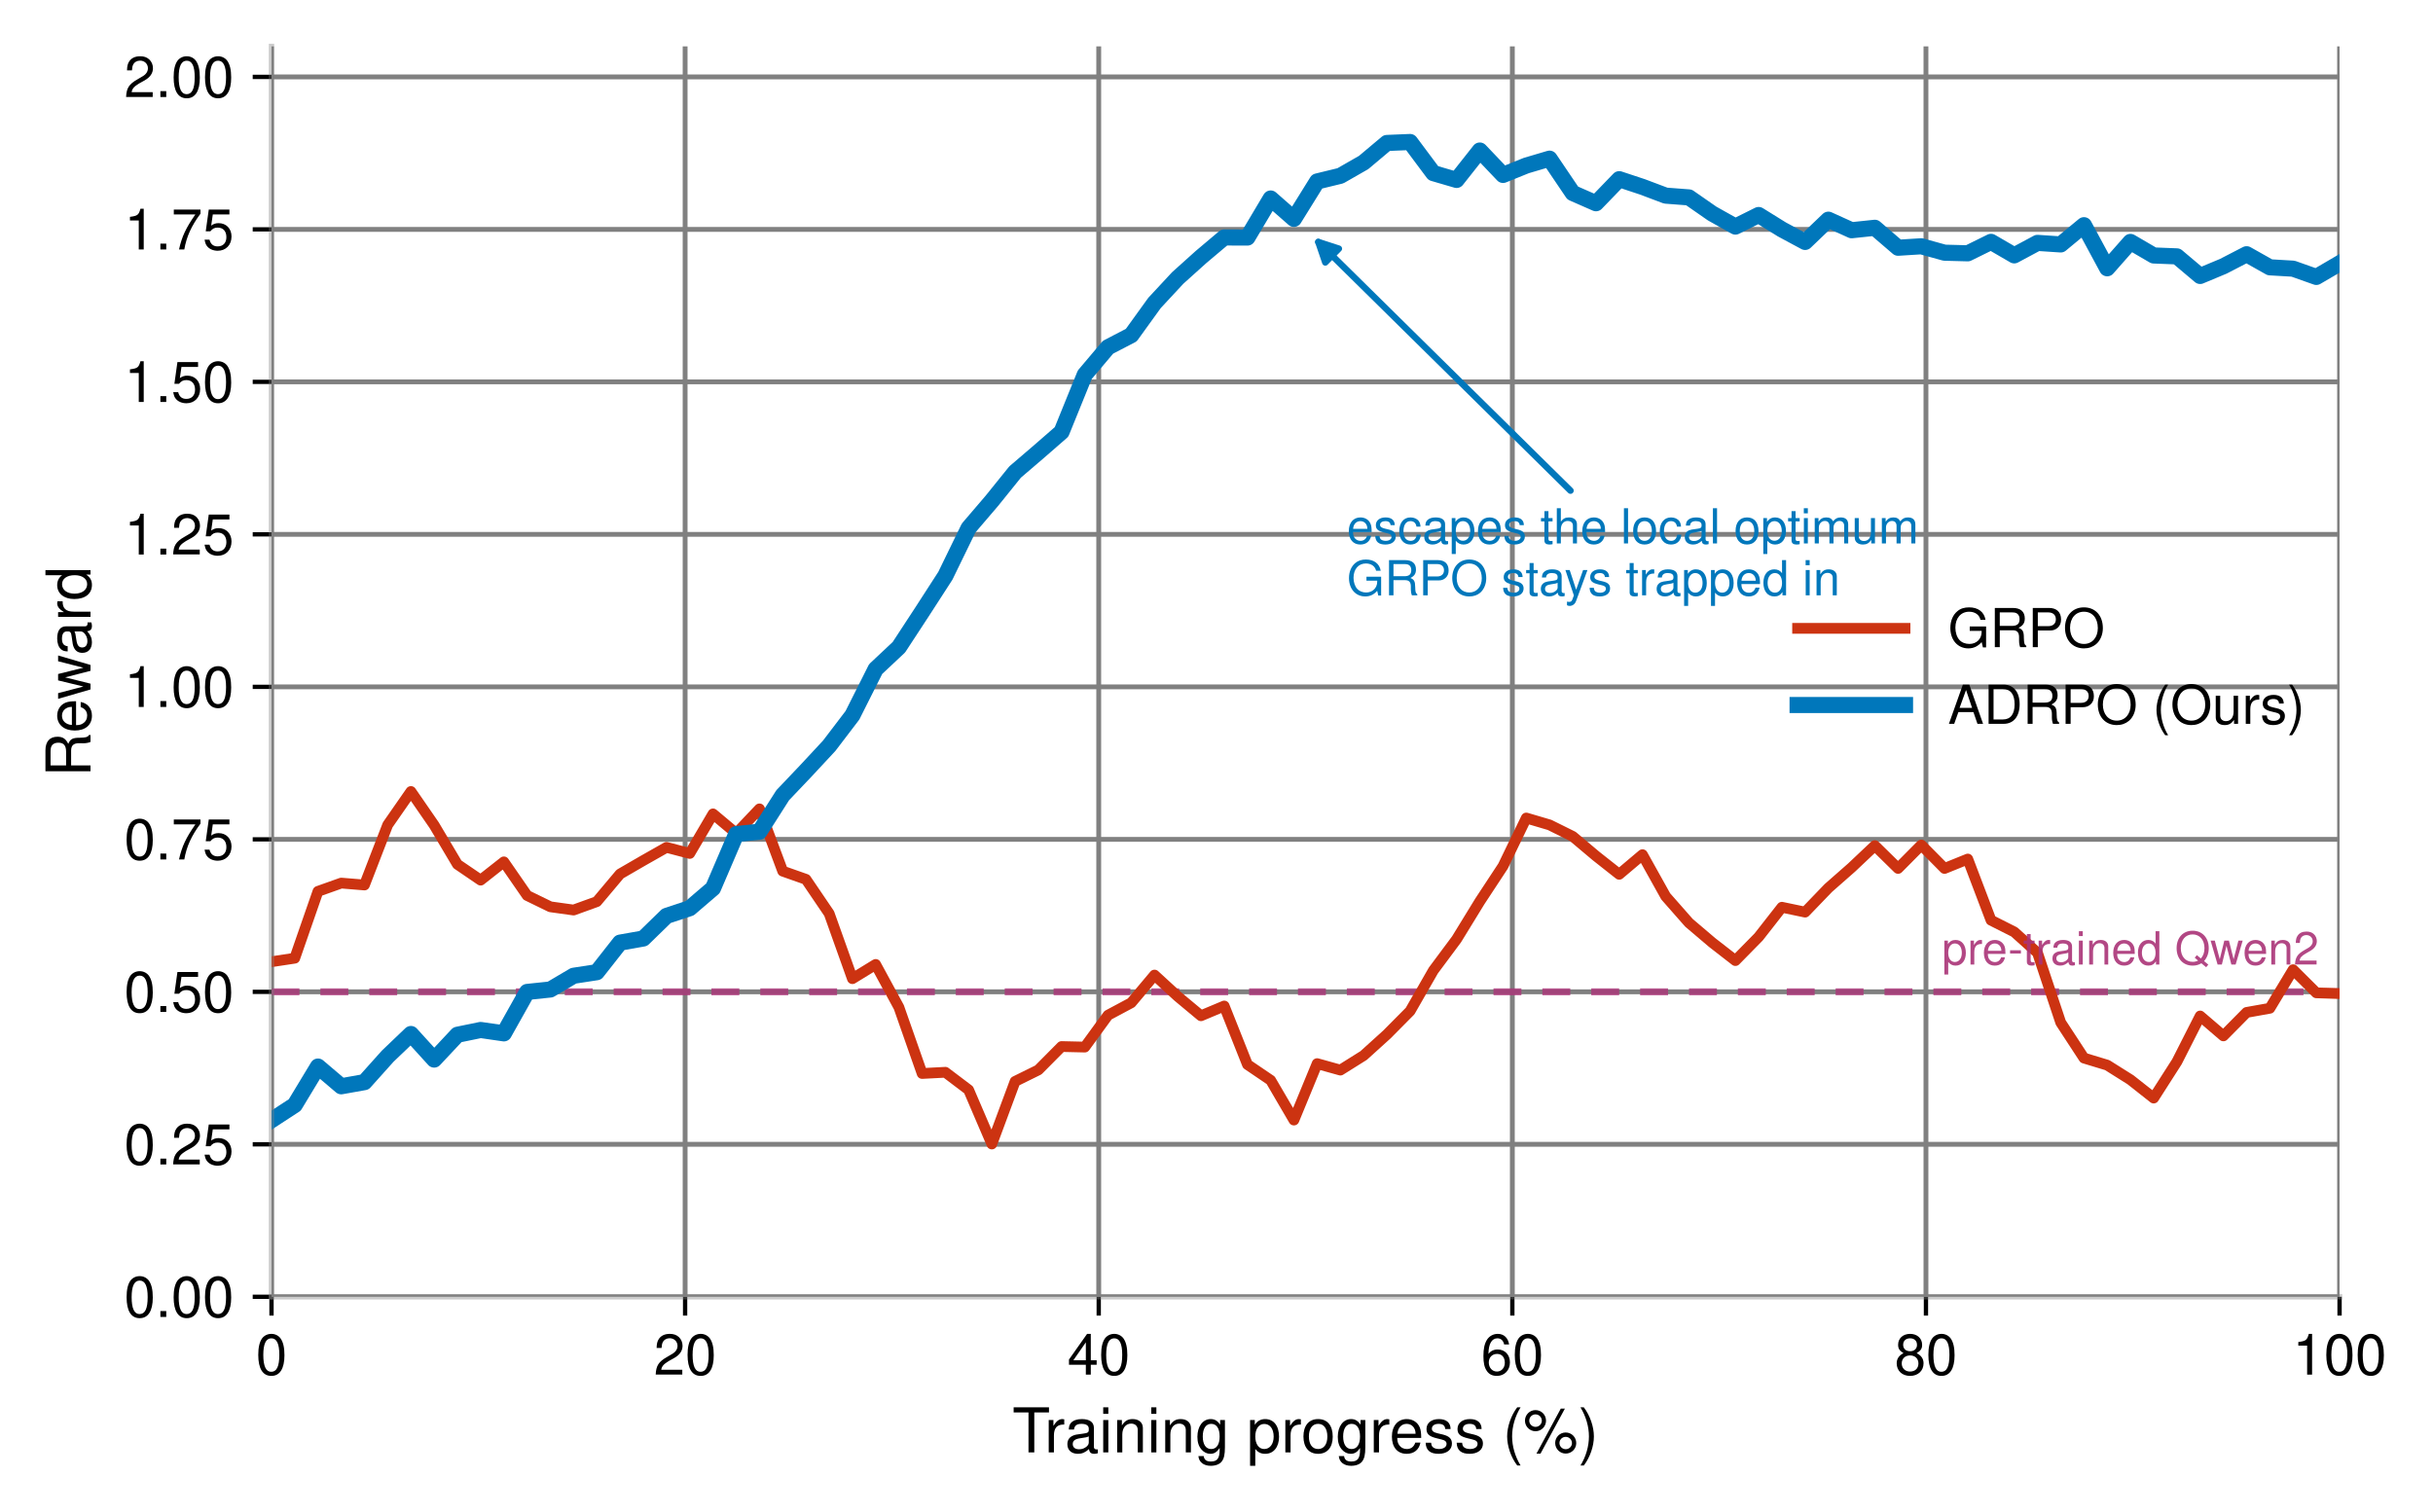
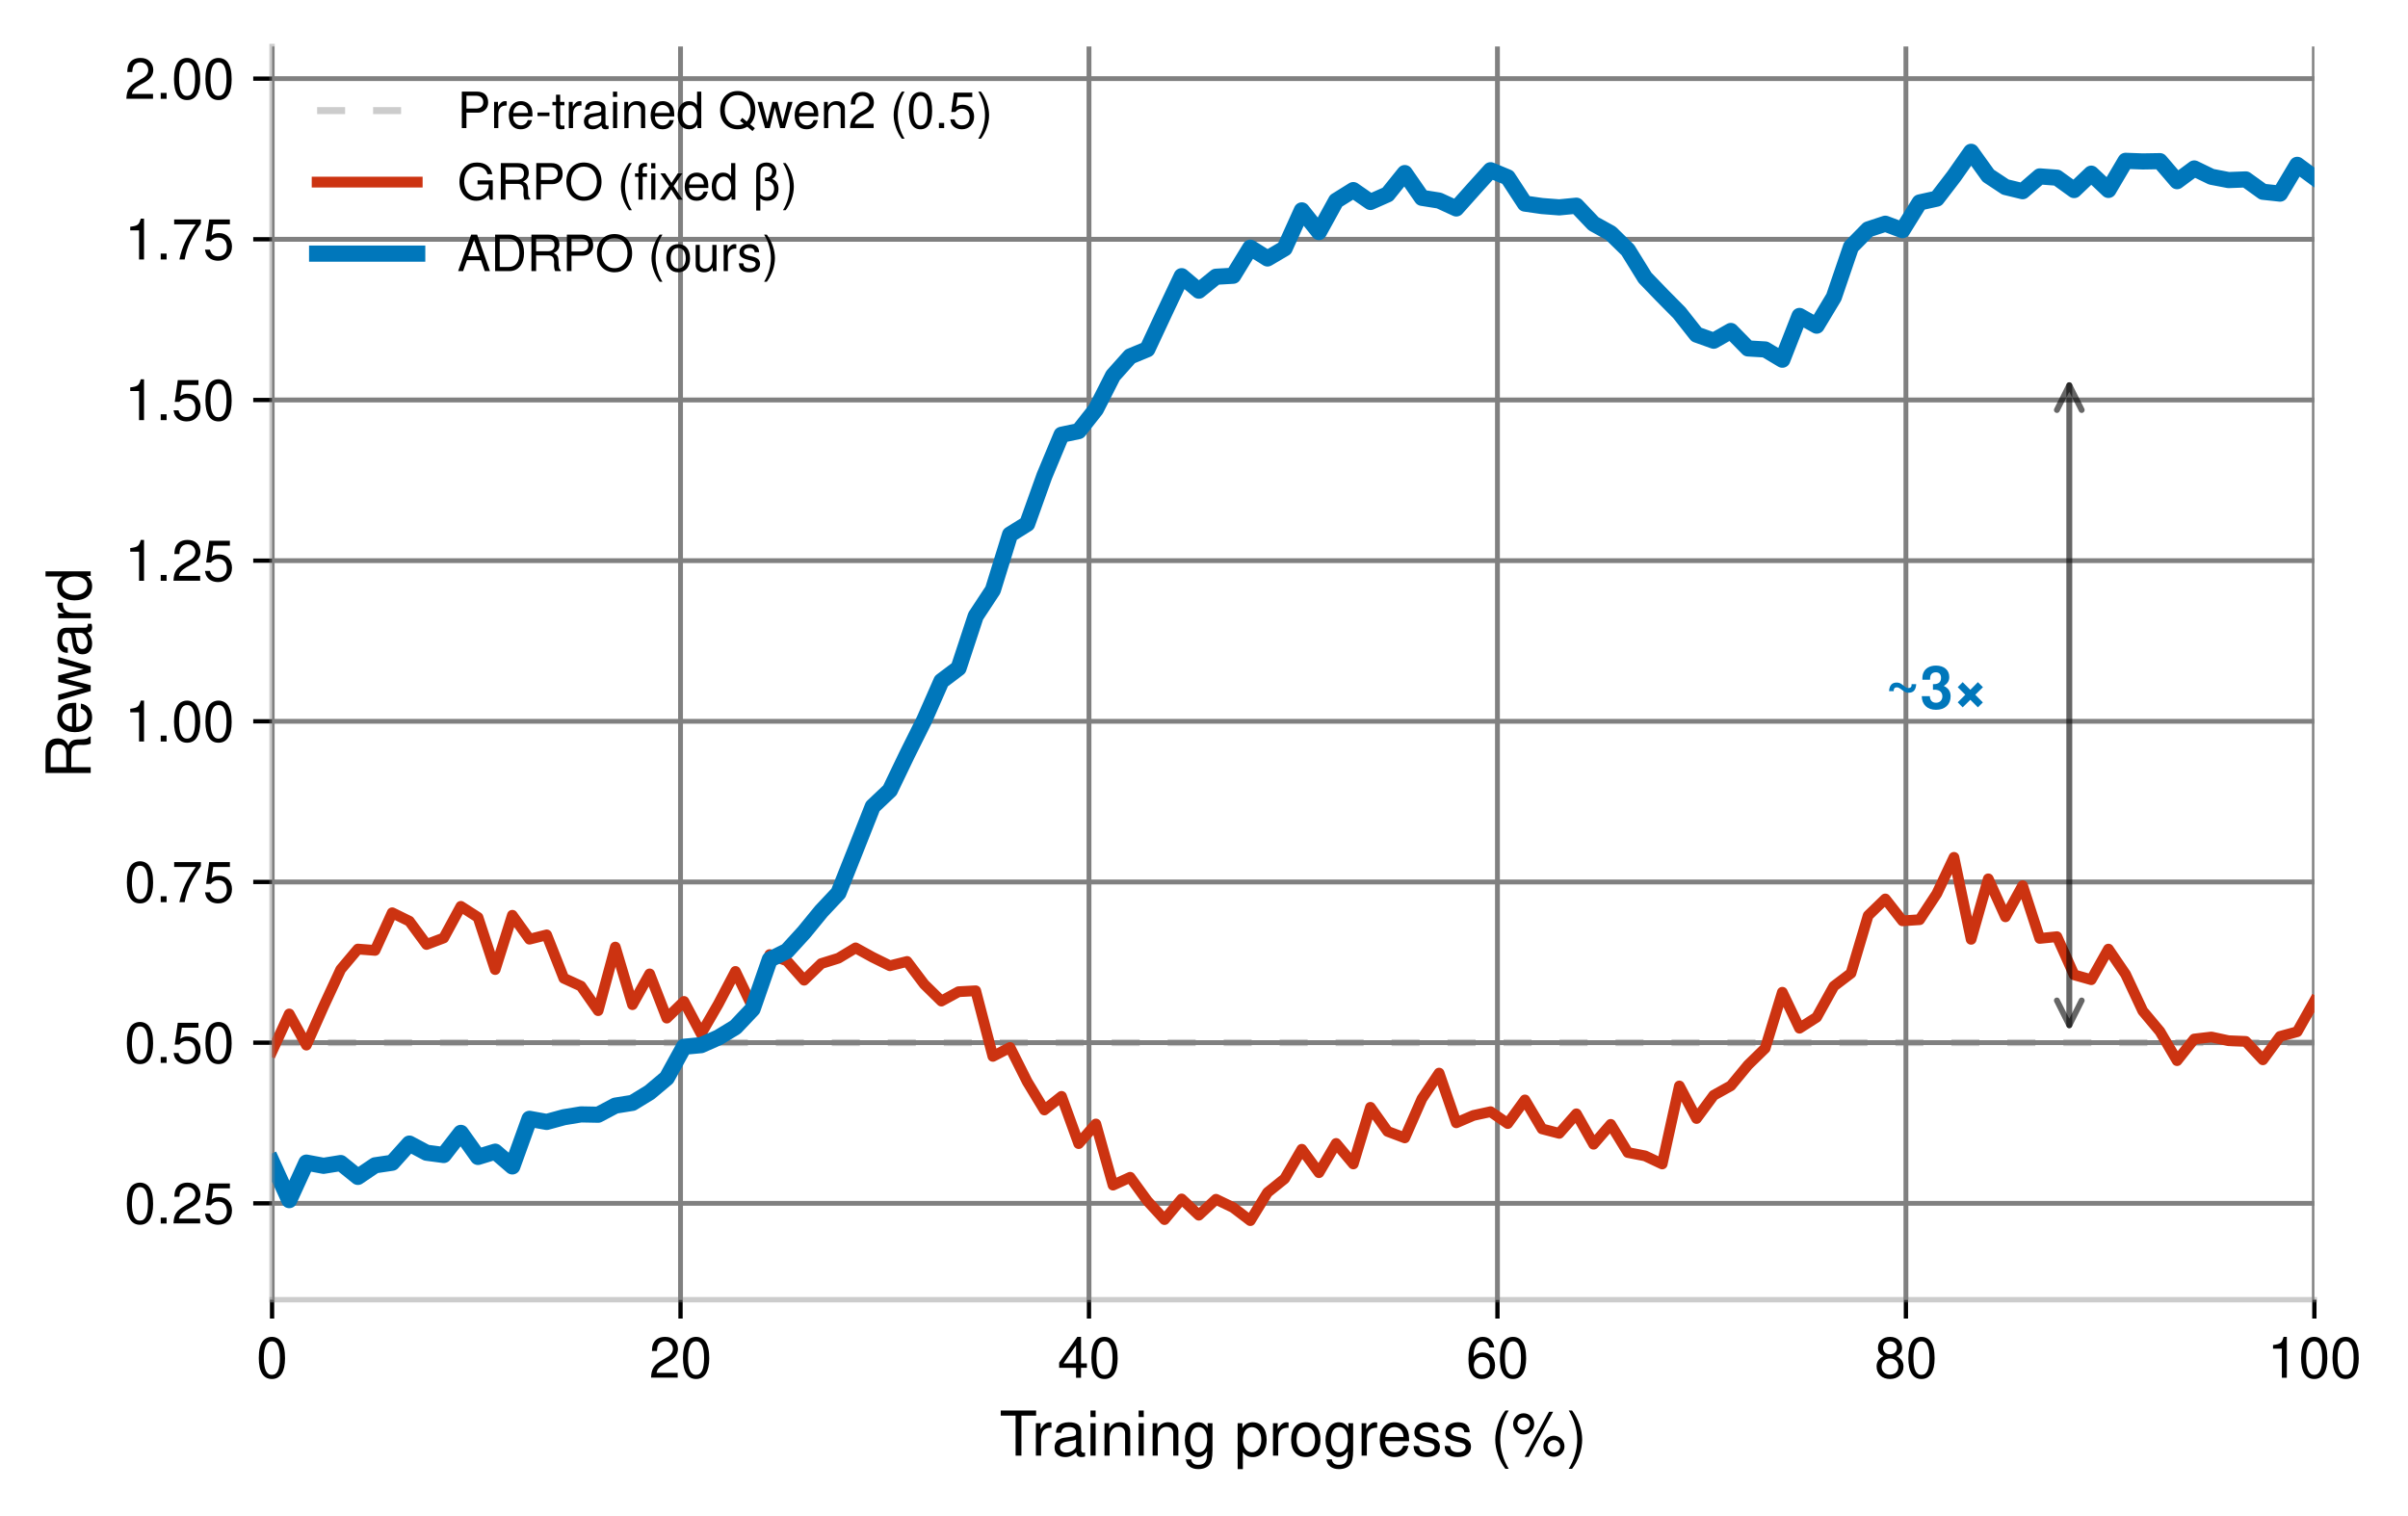
- <svg xmlns="http://www.w3.org/2000/svg" xmlns:xlink="http://www.w3.org/1999/xlink" viewBox="0 0 452.964 281.504" version="1.1">
+ <svg xmlns="http://www.w3.org/2000/svg" xmlns:xlink="http://www.w3.org/1999/xlink" viewBox="0 0 447.384 281.504" version="1.1">
  <defs>
    <style type="text/css">*{stroke-linejoin: round; stroke-linecap: butt}</style>
  </defs>
  <g id="figure_1">
    <g id="patch_1">
-       <path d="M 0 281.504  L 452.964 281.504  L 452.964 -0  L 0 -0  L 0 281.504  z " style="fill: none" />
+       <path d="M 0 281.504  L 447.384 281.504  L 447.384 -0  L 0 -0  L 0 281.504  z " style="fill: none" />
    </g>
    <g id="axes_1">
      <g id="patch_2">
-         <path d="M 50.548 241.488  L 435.568 241.488  L 435.568 8.64  L 50.548 8.64  L 50.548 241.488  z " style="fill: none" />
+         <path d="M 50.548 241.488  L 429.988 241.488  L 429.988 8.64  L 50.548 8.64  L 50.548 241.488  z " style="fill: none" />
      </g>
      <g id="matplotlib.axis_1">
        <g id="xtick_1">
          <g id="line2d_1">
-             <path d="M 50.548 241.488  L 50.548 8.64  " clip-path="url(#pfda1710976)" style="fill: none; stroke: #808080; stroke-width: 0.9; stroke-linecap: square" />
+             <path d="M 50.548 241.488  L 50.548 8.64  " clip-path="url(#p28de3aa9f2)" style="fill: none; stroke: #808080; stroke-width: 0.9; stroke-linecap: square" />
          </g>
          <g id="line2d_2">
            <defs>
-               <path id="m6bdc86214b" d="M 0 0  L 0 3.5  " style="stroke: currentColor; stroke-width: 0.8" />
+               <path id="mbd4ba34510" d="M 0 0  L 0 3.5  " style="stroke: currentColor; stroke-width: 0.8" />
            </defs>
            <g>
-               <use xlink:href="#m6bdc86214b" x="50.548" y="241.488" style="fill: currentColor; stroke: currentColor; stroke-width: 0.8" />
+               <use xlink:href="#mbd4ba34510" x="50.548" y="241.488" style="fill: currentColor; stroke: currentColor; stroke-width: 0.8" />
            </g>
          </g>
          <g id="text_1">
            <text style="font-size: 10.5px; font-family: 'Helvetica Neue', 'Helvetica', 'Arial', 'DejaVu Sans', sans-serif; text-anchor: middle; fill: currentColor" x="50.548" y="255.986" transform="rotate(-0 50.54828 255.9857)">0</text>
          </g>
        </g>
        <g id="xtick_2">
          <g id="line2d_3">
-             <path d="M 127.552 241.488  L 127.552 8.64  " clip-path="url(#pfda1710976)" style="fill: none; stroke: #808080; stroke-width: 0.9; stroke-linecap: square" />
+             <path d="M 126.436 241.488  L 126.436 8.64  " clip-path="url(#p28de3aa9f2)" style="fill: none; stroke: #808080; stroke-width: 0.9; stroke-linecap: square" />
          </g>
          <g id="line2d_4">
            <g>
-               <use xlink:href="#m6bdc86214b" x="127.552" y="241.488" style="fill: currentColor; stroke: currentColor; stroke-width: 0.8" />
+               <use xlink:href="#mbd4ba34510" x="126.436" y="241.488" style="fill: currentColor; stroke: currentColor; stroke-width: 0.8" />
            </g>
          </g>
          <g id="text_2">
-             <text style="font-size: 10.5px; font-family: 'Helvetica Neue', 'Helvetica', 'Arial', 'DejaVu Sans', sans-serif; text-anchor: middle; fill: currentColor" x="127.552" y="255.986" transform="rotate(-0 127.5523 255.9857)">20</text>
+             <text style="font-size: 10.5px; font-family: 'Helvetica Neue', 'Helvetica', 'Arial', 'DejaVu Sans', sans-serif; text-anchor: middle; fill: currentColor" x="126.436" y="255.986" transform="rotate(-0 126.4363 255.9857)">20</text>
          </g>
        </g>
        <g id="xtick_3">
          <g id="line2d_5">
-             <path d="M 204.556 241.488  L 204.556 8.64  " clip-path="url(#pfda1710976)" style="fill: none; stroke: #808080; stroke-width: 0.9; stroke-linecap: square" />
+             <path d="M 202.324 241.488  L 202.324 8.64  " clip-path="url(#p28de3aa9f2)" style="fill: none; stroke: #808080; stroke-width: 0.9; stroke-linecap: square" />
          </g>
          <g id="line2d_6">
            <g>
-               <use xlink:href="#m6bdc86214b" x="204.556" y="241.488" style="fill: currentColor; stroke: currentColor; stroke-width: 0.8" />
+               <use xlink:href="#mbd4ba34510" x="202.324" y="241.488" style="fill: currentColor; stroke: currentColor; stroke-width: 0.8" />
            </g>
          </g>
          <g id="text_3">
-             <text style="font-size: 10.5px; font-family: 'Helvetica Neue', 'Helvetica', 'Arial', 'DejaVu Sans', sans-serif; text-anchor: middle; fill: currentColor" x="204.556" y="255.986" transform="rotate(-0 204.5563 255.9857)">40</text>
+             <text style="font-size: 10.5px; font-family: 'Helvetica Neue', 'Helvetica', 'Arial', 'DejaVu Sans', sans-serif; text-anchor: middle; fill: currentColor" x="202.324" y="255.986" transform="rotate(-0 202.3243 255.9857)">40</text>
          </g>
        </g>
        <g id="xtick_4">
          <g id="line2d_7">
-             <path d="M 281.56 241.488  L 281.56 8.64  " clip-path="url(#pfda1710976)" style="fill: none; stroke: #808080; stroke-width: 0.9; stroke-linecap: square" />
+             <path d="M 278.212 241.488  L 278.212 8.64  " clip-path="url(#p28de3aa9f2)" style="fill: none; stroke: #808080; stroke-width: 0.9; stroke-linecap: square" />
          </g>
          <g id="line2d_8">
            <g>
-               <use xlink:href="#m6bdc86214b" x="281.56" y="241.488" style="fill: currentColor; stroke: currentColor; stroke-width: 0.8" />
+               <use xlink:href="#mbd4ba34510" x="278.212" y="241.488" style="fill: currentColor; stroke: currentColor; stroke-width: 0.8" />
            </g>
          </g>
          <g id="text_4">
-             <text style="font-size: 10.5px; font-family: 'Helvetica Neue', 'Helvetica', 'Arial', 'DejaVu Sans', sans-serif; text-anchor: middle; fill: currentColor" x="281.56" y="255.986" transform="rotate(-0 281.5603 255.9857)">60</text>
+             <text style="font-size: 10.5px; font-family: 'Helvetica Neue', 'Helvetica', 'Arial', 'DejaVu Sans', sans-serif; text-anchor: middle; fill: currentColor" x="278.212" y="255.986" transform="rotate(-0 278.2123 255.9857)">60</text>
          </g>
        </g>
        <g id="xtick_5">
          <g id="line2d_9">
-             <path d="M 358.564 241.488  L 358.564 8.64  " clip-path="url(#pfda1710976)" style="fill: none; stroke: #808080; stroke-width: 0.9; stroke-linecap: square" />
+             <path d="M 354.1 241.488  L 354.1 8.64  " clip-path="url(#p28de3aa9f2)" style="fill: none; stroke: #808080; stroke-width: 0.9; stroke-linecap: square" />
          </g>
          <g id="line2d_10">
            <g>
-               <use xlink:href="#m6bdc86214b" x="358.564" y="241.488" style="fill: currentColor; stroke: currentColor; stroke-width: 0.8" />
+               <use xlink:href="#mbd4ba34510" x="354.1" y="241.488" style="fill: currentColor; stroke: currentColor; stroke-width: 0.8" />
            </g>
          </g>
          <g id="text_5">
-             <text style="font-size: 10.5px; font-family: 'Helvetica Neue', 'Helvetica', 'Arial', 'DejaVu Sans', sans-serif; text-anchor: middle; fill: currentColor" x="358.564" y="255.986" transform="rotate(-0 358.5643 255.9857)">80</text>
+             <text style="font-size: 10.5px; font-family: 'Helvetica Neue', 'Helvetica', 'Arial', 'DejaVu Sans', sans-serif; text-anchor: middle; fill: currentColor" x="354.1" y="255.986" transform="rotate(-0 354.1003 255.9857)">80</text>
          </g>
        </g>
        <g id="xtick_6">
          <g id="line2d_11">
-             <path d="M 435.568 241.488  L 435.568 8.64  " clip-path="url(#pfda1710976)" style="fill: none; stroke: #808080; stroke-width: 0.9; stroke-linecap: square" />
+             <path d="M 429.988 241.488  L 429.988 8.64  " clip-path="url(#p28de3aa9f2)" style="fill: none; stroke: #808080; stroke-width: 0.9; stroke-linecap: square" />
          </g>
          <g id="line2d_12">
            <g>
-               <use xlink:href="#m6bdc86214b" x="435.568" y="241.488" style="fill: currentColor; stroke: currentColor; stroke-width: 0.8" />
+               <use xlink:href="#mbd4ba34510" x="429.988" y="241.488" style="fill: currentColor; stroke: currentColor; stroke-width: 0.8" />
            </g>
          </g>
          <g id="text_6">
-             <text style="font-size: 10.5px; font-family: 'Helvetica Neue', 'Helvetica', 'Arial', 'DejaVu Sans', sans-serif; text-anchor: middle; fill: currentColor" x="435.568" y="255.986" transform="rotate(-0 435.5683 255.9857)">100</text>
+             <text style="font-size: 10.5px; font-family: 'Helvetica Neue', 'Helvetica', 'Arial', 'DejaVu Sans', sans-serif; text-anchor: middle; fill: currentColor" x="429.988" y="255.986" transform="rotate(-0 429.9883 255.9857)">100</text>
          </g>
        </g>
        <g id="text_7">
-           <text style="font-size: 11.5px; font-family: 'Helvetica Neue', 'Helvetica', 'Arial', 'DejaVu Sans', sans-serif; text-anchor: middle; fill: currentColor" x="243.058" y="270.46" transform="rotate(-0 243.0583 270.4603)">Training progress (%)</text>
+           <text style="font-size: 11.5px; font-family: 'Helvetica Neue', 'Helvetica', 'Arial', 'DejaVu Sans', sans-serif; text-anchor: middle; fill: currentColor" x="240.268" y="270.46" transform="rotate(-0 240.2683 270.4603)">Training progress (%)</text>
        </g>
      </g>
      <g id="matplotlib.axis_2">
        <g id="ytick_1">
          <g id="line2d_13">
-             <path d="M 50.548 241.488  L 435.568 241.488  " clip-path="url(#pfda1710976)" style="fill: none; stroke: #808080; stroke-width: 0.9; stroke-linecap: square" />
+             <path d="M 50.548 223.577  L 429.988 223.577  " clip-path="url(#p28de3aa9f2)" style="fill: none; stroke: #808080; stroke-width: 0.9; stroke-linecap: square" />
          </g>
          <g id="line2d_14">
            <defs>
-               <path id="m4e9cf19e44" d="M 0 0  L -3.5 0  " style="stroke: currentColor; stroke-width: 0.8" />
+               <path id="mdb5a27cae2" d="M 0 0  L -3.5 0  " style="stroke: currentColor; stroke-width: 0.8" />
            </defs>
            <g>
-               <use xlink:href="#m4e9cf19e44" x="50.548" y="241.488" style="fill: currentColor; stroke: currentColor; stroke-width: 0.8" />
+               <use xlink:href="#mdb5a27cae2" x="50.548" y="223.577" style="fill: currentColor; stroke: currentColor; stroke-width: 0.8" />
            </g>
          </g>
          <g id="text_8">
-             <text style="font-size: 10.5px; font-family: 'Helvetica Neue', 'Helvetica', 'Arial', 'DejaVu Sans', sans-serif; text-anchor: end; fill: currentColor" x="43.548" y="245.237" transform="rotate(-0 43.54828 245.2368)">0.00</text>
+             <text style="font-size: 10.5px; font-family: 'Helvetica Neue', 'Helvetica', 'Arial', 'DejaVu Sans', sans-serif; text-anchor: end; fill: currentColor" x="43.548" y="227.325" transform="rotate(-0 43.54828 227.3254)">0.25</text>
          </g>
        </g>
        <g id="ytick_2">
          <g id="line2d_15">
-             <path d="M 50.548 213.092  L 435.568 213.092  " clip-path="url(#pfda1710976)" style="fill: none; stroke: #808080; stroke-width: 0.9; stroke-linecap: square" />
+             <path d="M 50.548 193.724  L 429.988 193.724  " clip-path="url(#p28de3aa9f2)" style="fill: none; stroke: #808080; stroke-width: 0.9; stroke-linecap: square" />
          </g>
          <g id="line2d_16">
            <g>
-               <use xlink:href="#m4e9cf19e44" x="50.548" y="213.092" style="fill: currentColor; stroke: currentColor; stroke-width: 0.8" />
+               <use xlink:href="#mdb5a27cae2" x="50.548" y="193.724" style="fill: currentColor; stroke: currentColor; stroke-width: 0.8" />
            </g>
          </g>
          <g id="text_9">
-             <text style="font-size: 10.5px; font-family: 'Helvetica Neue', 'Helvetica', 'Arial', 'DejaVu Sans', sans-serif; text-anchor: end; fill: currentColor" x="43.548" y="216.841" transform="rotate(-0 43.54828 216.8407)">0.25</text>
+             <text style="font-size: 10.5px; font-family: 'Helvetica Neue', 'Helvetica', 'Arial', 'DejaVu Sans', sans-serif; text-anchor: end; fill: currentColor" x="43.548" y="197.473" transform="rotate(-0 43.54828 197.4731)">0.50</text>
          </g>
        </g>
        <g id="ytick_3">
          <g id="line2d_17">
-             <path d="M 50.548 184.696  L 435.568 184.696  " clip-path="url(#pfda1710976)" style="fill: none; stroke: #808080; stroke-width: 0.9; stroke-linecap: square" />
+             <path d="M 50.548 163.872  L 429.988 163.872  " clip-path="url(#p28de3aa9f2)" style="fill: none; stroke: #808080; stroke-width: 0.9; stroke-linecap: square" />
          </g>
          <g id="line2d_18">
            <g>
-               <use xlink:href="#m4e9cf19e44" x="50.548" y="184.696" style="fill: currentColor; stroke: currentColor; stroke-width: 0.8" />
+               <use xlink:href="#mdb5a27cae2" x="50.548" y="163.872" style="fill: currentColor; stroke: currentColor; stroke-width: 0.8" />
            </g>
          </g>
          <g id="text_10">
-             <text style="font-size: 10.5px; font-family: 'Helvetica Neue', 'Helvetica', 'Arial', 'DejaVu Sans', sans-serif; text-anchor: end; fill: currentColor" x="43.548" y="188.445" transform="rotate(-0 43.54828 188.4446)">0.50</text>
+             <text style="font-size: 10.5px; font-family: 'Helvetica Neue', 'Helvetica', 'Arial', 'DejaVu Sans', sans-serif; text-anchor: end; fill: currentColor" x="43.548" y="167.621" transform="rotate(-0 43.54828 167.6208)">0.75</text>
          </g>
        </g>
        <g id="ytick_4">
          <g id="line2d_19">
-             <path d="M 50.548 156.3  L 435.568 156.3  " clip-path="url(#pfda1710976)" style="fill: none; stroke: #808080; stroke-width: 0.9; stroke-linecap: square" />
+             <path d="M 50.548 134.02  L 429.988 134.02  " clip-path="url(#p28de3aa9f2)" style="fill: none; stroke: #808080; stroke-width: 0.9; stroke-linecap: square" />
          </g>
          <g id="line2d_20">
            <g>
-               <use xlink:href="#m4e9cf19e44" x="50.548" y="156.3" style="fill: currentColor; stroke: currentColor; stroke-width: 0.8" />
+               <use xlink:href="#mdb5a27cae2" x="50.548" y="134.02" style="fill: currentColor; stroke: currentColor; stroke-width: 0.8" />
            </g>
          </g>
          <g id="text_11">
-             <text style="font-size: 10.5px; font-family: 'Helvetica Neue', 'Helvetica', 'Arial', 'DejaVu Sans', sans-serif; text-anchor: end; fill: currentColor" x="43.548" y="160.049" transform="rotate(-0 43.54828 160.0485)">0.75</text>
+             <text style="font-size: 10.5px; font-family: 'Helvetica Neue', 'Helvetica', 'Arial', 'DejaVu Sans', sans-serif; text-anchor: end; fill: currentColor" x="43.548" y="137.769" transform="rotate(-0 43.54828 137.7685)">1.00</text>
          </g>
        </g>
        <g id="ytick_5">
          <g id="line2d_21">
-             <path d="M 50.548 127.904  L 435.568 127.904  " clip-path="url(#pfda1710976)" style="fill: none; stroke: #808080; stroke-width: 0.9; stroke-linecap: square" />
+             <path d="M 50.548 104.167  L 429.988 104.167  " clip-path="url(#p28de3aa9f2)" style="fill: none; stroke: #808080; stroke-width: 0.9; stroke-linecap: square" />
          </g>
          <g id="line2d_22">
            <g>
-               <use xlink:href="#m4e9cf19e44" x="50.548" y="127.904" style="fill: currentColor; stroke: currentColor; stroke-width: 0.8" />
+               <use xlink:href="#mdb5a27cae2" x="50.548" y="104.167" style="fill: currentColor; stroke: currentColor; stroke-width: 0.8" />
            </g>
          </g>
          <g id="text_12">
-             <text style="font-size: 10.5px; font-family: 'Helvetica Neue', 'Helvetica', 'Arial', 'DejaVu Sans', sans-serif; text-anchor: end; fill: currentColor" x="43.548" y="131.652" transform="rotate(-0 43.54828 131.6524)">1.00</text>
+             <text style="font-size: 10.5px; font-family: 'Helvetica Neue', 'Helvetica', 'Arial', 'DejaVu Sans', sans-serif; text-anchor: end; fill: currentColor" x="43.548" y="107.916" transform="rotate(-0 43.54828 107.9162)">1.25</text>
          </g>
        </g>
        <g id="ytick_6">
          <g id="line2d_23">
-             <path d="M 50.548 99.508  L 435.568 99.508  " clip-path="url(#pfda1710976)" style="fill: none; stroke: #808080; stroke-width: 0.9; stroke-linecap: square" />
+             <path d="M 50.548 74.315  L 429.988 74.315  " clip-path="url(#p28de3aa9f2)" style="fill: none; stroke: #808080; stroke-width: 0.9; stroke-linecap: square" />
          </g>
          <g id="line2d_24">
            <g>
-               <use xlink:href="#m4e9cf19e44" x="50.548" y="99.508" style="fill: currentColor; stroke: currentColor; stroke-width: 0.8" />
+               <use xlink:href="#mdb5a27cae2" x="50.548" y="74.315" style="fill: currentColor; stroke: currentColor; stroke-width: 0.8" />
            </g>
          </g>
          <g id="text_13">
-             <text style="font-size: 10.5px; font-family: 'Helvetica Neue', 'Helvetica', 'Arial', 'DejaVu Sans', sans-serif; text-anchor: end; fill: currentColor" x="43.548" y="103.256" transform="rotate(-0 43.54828 103.2563)">1.25</text>
+             <text style="font-size: 10.5px; font-family: 'Helvetica Neue', 'Helvetica', 'Arial', 'DejaVu Sans', sans-serif; text-anchor: end; fill: currentColor" x="43.548" y="78.064" transform="rotate(-0 43.54828 78.06391)">1.50</text>
          </g>
        </g>
        <g id="ytick_7">
          <g id="line2d_25">
-             <path d="M 50.548 71.111  L 435.568 71.111  " clip-path="url(#pfda1710976)" style="fill: none; stroke: #808080; stroke-width: 0.9; stroke-linecap: square" />
+             <path d="M 50.548 44.463  L 429.988 44.463  " clip-path="url(#p28de3aa9f2)" style="fill: none; stroke: #808080; stroke-width: 0.9; stroke-linecap: square" />
          </g>
          <g id="line2d_26">
            <g>
-               <use xlink:href="#m4e9cf19e44" x="50.548" y="71.111" style="fill: currentColor; stroke: currentColor; stroke-width: 0.8" />
+               <use xlink:href="#mdb5a27cae2" x="50.548" y="44.463" style="fill: currentColor; stroke: currentColor; stroke-width: 0.8" />
            </g>
          </g>
          <g id="text_14">
-             <text style="font-size: 10.5px; font-family: 'Helvetica Neue', 'Helvetica', 'Arial', 'DejaVu Sans', sans-serif; text-anchor: end; fill: currentColor" x="43.548" y="74.86" transform="rotate(-0 43.54828 74.86024)">1.50</text>
+             <text style="font-size: 10.5px; font-family: 'Helvetica Neue', 'Helvetica', 'Arial', 'DejaVu Sans', sans-serif; text-anchor: end; fill: currentColor" x="43.548" y="48.212" transform="rotate(-0 43.54828 48.2116)">1.75</text>
          </g>
        </g>
        <g id="ytick_8">
          <g id="line2d_27">
-             <path d="M 50.548 42.715  L 435.568 42.715  " clip-path="url(#pfda1710976)" style="fill: none; stroke: #808080; stroke-width: 0.9; stroke-linecap: square" />
+             <path d="M 50.548 14.61  L 429.988 14.61  " clip-path="url(#p28de3aa9f2)" style="fill: none; stroke: #808080; stroke-width: 0.9; stroke-linecap: square" />
          </g>
          <g id="line2d_28">
            <g>
-               <use xlink:href="#m4e9cf19e44" x="50.548" y="42.715" style="fill: currentColor; stroke: currentColor; stroke-width: 0.8" />
+               <use xlink:href="#mdb5a27cae2" x="50.548" y="14.61" style="fill: currentColor; stroke: currentColor; stroke-width: 0.8" />
            </g>
          </g>
          <g id="text_15">
-             <text style="font-size: 10.5px; font-family: 'Helvetica Neue', 'Helvetica', 'Arial', 'DejaVu Sans', sans-serif; text-anchor: end; fill: currentColor" x="43.548" y="46.464" transform="rotate(-0 43.54828 46.46415)">1.75</text>
-           </g>
-         </g>
-         <g id="ytick_9">
-           <g id="line2d_29">
-             <path d="M 50.548 14.319  L 435.568 14.319  " clip-path="url(#pfda1710976)" style="fill: none; stroke: #808080; stroke-width: 0.9; stroke-linecap: square" />
-           </g>
-           <g id="line2d_30">
-             <g>
-               <use xlink:href="#m4e9cf19e44" x="50.548" y="14.319" style="fill: currentColor; stroke: currentColor; stroke-width: 0.8" />
-             </g>
-           </g>
-           <g id="text_16">
-             <text style="font-size: 10.5px; font-family: 'Helvetica Neue', 'Helvetica', 'Arial', 'DejaVu Sans', sans-serif; text-anchor: end; fill: currentColor" x="43.548" y="18.068" transform="rotate(-0 43.54828 18.06805)">2.00</text>
-           </g>
-         </g>
-         <g id="text_17">
+             <text style="font-size: 10.5px; font-family: 'Helvetica Neue', 'Helvetica', 'Arial', 'DejaVu Sans', sans-serif; text-anchor: end; fill: currentColor" x="43.548" y="18.359" transform="rotate(-0 43.54828 18.35929)">2.00</text>
+           </g>
+         </g>
+         <g id="text_16">
          <text style="font-size: 11.5px; font-family: 'Helvetica Neue', 'Helvetica', 'Arial', 'DejaVu Sans', sans-serif; text-anchor: middle; fill: currentColor" x="16.852" y="125.064" transform="rotate(-90 16.85172 125.064)">Reward</text>
        </g>
      </g>
+       <g id="line2d_29">
+         <path d="M 50.548 193.724  L 429.988 193.724  " clip-path="url(#p28de3aa9f2)" style="fill: none; stroke-dasharray: 5.2,5.2; stroke-dashoffset: 0; stroke: #808080; stroke-opacity: 0.4; stroke-width: 1.3" />
+       </g>
+       <g id="line2d_30">
+         <path d="M 50.548 195.337  L 53.737 188.394  L 56.925 194.179  L 60.114 187.001  L 63.303 180.124  L 66.491 176.336  L 69.68 176.582  L 72.868 169.591  L 76.057 171.157  L 79.245 175.483  L 82.434 174.276  L 85.623 168.4  L 88.811 170.449  L 92 180.144  L 95.188 170.058  L 98.377 174.503  L 101.565 173.702  L 104.754 181.76  L 107.943 183.219  L 111.131 187.778  L 114.32 175.968  L 117.508 186.665  L 120.697 180.953  L 123.885 189.165  L 127.074 186.067  L 130.263 192.073  L 133.451 186.557  L 136.64 180.492  L 139.828 187.14  L 143.017 177.355  L 146.205 178.529  L 149.394 182.122  L 152.583 179.032  L 155.771 178.036  L 158.96 176.115  L 162.148 177.868  L 165.337 179.438  L 168.525 178.642  L 171.714 182.87  L 174.903 186  L 178.091 184.259  L 181.28 184.087  L 184.468 196.275  L 187.657 194.618  L 190.845 200.976  L 194.034 206.232  L 197.223 203.706  L 200.411 212.482  L 203.6 208.838  L 206.788 220.195  L 209.977 218.74  L 213.165 223.12  L 216.354 226.598  L 219.543 222.767  L 222.731 225.783  L 225.92 222.826  L 229.108 224.36  L 232.297 226.793  L 235.485 221.571  L 238.674 219.006  L 241.863 213.533  L 245.051 217.883  L 248.24 212.452  L 251.428 216.261  L 254.617 205.741  L 257.805 210.213  L 260.994 211.417  L 264.183 204.153  L 267.371 199.383  L 270.56 208.616  L 273.748 207.25  L 276.937 206.554  L 280.125 208.754  L 283.314 204.367  L 286.503 209.745  L 289.691 210.575  L 292.88 206.947  L 296.068 212.597  L 299.257 208.909  L 302.445 214.138  L 305.634 214.761  L 308.823 216.265  L 312.011 201.775  L 315.2 207.816  L 318.388 203.509  L 321.577 201.735  L 324.765 197.879  L 327.954 194.767  L 331.143 184.362  L 334.331 191.04  L 337.52 189  L 340.708 183.249  L 343.897 180.826  L 347.085 170.115  L 350.274 167.024  L 353.463 171.088  L 356.651 170.879  L 359.84 166.041  L 363.028 159.296  L 366.217 174.525  L 369.405 163.29  L 372.594 170.342  L 375.783 164.564  L 378.971 174.36  L 382.16 174.035  L 385.348 181.123  L 388.537 182.029  L 391.725 176.344  L 394.914 181.021  L 398.103 187.83  L 401.291 191.637  L 404.48 197.067  L 407.668 193.048  L 410.857 192.675  L 414.045 193.363  L 417.234 193.493  L 420.423 196.911  L 423.611 192.569  L 426.8 191.692  L 429.988 186.026  " clip-path="url(#p28de3aa9f2)" style="fill: none; stroke: #cc3311; stroke-width: 2; stroke-linecap: square" />
+       </g>
      <g id="line2d_31">
-         <path d="M 50.548 184.696  L 435.568 184.696  " clip-path="url(#pfda1710976)" style="fill: none; stroke-dasharray: 5.2,3.9; stroke-dashoffset: 0; stroke: #aa3377; stroke-opacity: 0.8; stroke-width: 1.3" />
-       </g>
-       <g id="line2d_32">
-         <path d="M 50.548 179.09  L 54.874 178.434  L 59.2 165.988  L 63.526 164.447  L 67.853 164.801  L 72.179 153.609  L 76.505 147.391  L 80.831 153.662  L 85.157 160.951  L 89.483 163.898  L 93.809 160.495  L 98.135 166.752  L 102.461 168.863  L 106.787 169.465  L 111.113 167.901  L 115.439 162.754  L 119.765 160.248  L 124.091 157.795  L 128.417 158.926  L 132.744 151.563  L 137.07 155.187  L 141.396 150.628  L 145.722 162.221  L 150.048 163.747  L 154.374 170.123  L 158.7 182.248  L 163.026 179.596  L 167.352 187.569  L 171.678 199.903  L 176.004 199.678  L 180.33 202.95  L 184.656 213.034  L 188.982 201.38  L 193.309 199.245  L 197.635 194.885  L 201.961 194.985  L 206.287 189.047  L 210.613 186.733  L 214.939 181.574  L 219.265 185.549  L 223.591 189.154  L 227.917 187.338  L 232.243 198.232  L 236.569 201.166  L 240.895 208.574  L 245.221 198.066  L 249.547 199.271  L 253.873 196.559  L 258.2 192.642  L 262.526 188.278  L 266.852 180.727  L 271.178 174.911  L 275.504 167.858  L 279.83 161.283  L 284.156 152.331  L 288.482 153.607  L 292.808 155.755  L 297.134 159.397  L 301.46 162.812  L 305.786 159.157  L 310.112 166.92  L 314.438 171.838  L 318.764 175.517  L 323.091 178.879  L 327.417 174.475  L 331.743 168.947  L 336.069 169.853  L 340.395 165.361  L 344.721 161.557  L 349.047 157.47  L 353.373 161.717  L 357.699 157.354  L 362.025 161.723  L 366.351 159.971  L 370.677 171.36  L 375.003 173.543  L 379.329 177.43  L 383.655 190.412  L 387.982 197.032  L 392.308 198.345  L 396.634 201.065  L 400.96 204.478  L 405.286 197.716  L 409.612 189.197  L 413.938 192.901  L 418.264 188.532  L 422.59 187.758  L 426.916 180.578  L 431.242 184.882  L 435.568 185.024  " clip-path="url(#pfda1710976)" style="fill: none; stroke: #cc3311; stroke-width: 2; stroke-linecap: square" />
-       </g>
-       <g id="line2d_33">
-         <path d="M 50.548 208.588  L 54.874 205.769  L 59.2 198.61  L 63.526 202.285  L 67.853 201.514  L 72.179 196.683  L 76.505 192.549  L 80.831 197.309  L 85.157 192.691  L 89.483 191.801  L 93.809 192.43  L 98.135 184.717  L 102.461 184.263  L 106.787 181.706  L 111.113 181.04  L 115.439 175.533  L 119.765 174.767  L 124.091 170.555  L 128.417 169.124  L 132.744 165.415  L 137.07 155.324  L 141.396 154.872  L 145.722 148.084  L 150.048 143.534  L 154.374 138.881  L 158.7 133.205  L 163.026 124.589  L 167.352 120.527  L 171.678 113.915  L 176.004 107.22  L 180.33 98.327  L 184.656 93.27  L 188.982 87.903  L 193.309 84.198  L 197.635 80.431  L 201.961 69.772  L 206.287 64.659  L 210.613 62.41  L 214.939 56.417  L 219.265 51.761  L 223.591 47.87  L 227.917 44.221  L 232.243 44.234  L 236.569 36.964  L 240.895 40.757  L 245.221 33.79  L 249.547 32.737  L 253.873 30.261  L 258.2 26.623  L 262.526 26.444  L 266.852 32.241  L 271.178 33.506  L 275.504 28.031  L 279.83 32.576  L 284.156 30.827  L 288.482 29.546  L 292.808 35.946  L 297.134 37.846  L 301.46 33.367  L 305.786 34.801  L 310.112 36.43  L 314.438 36.76  L 318.764 39.768  L 323.091 42.193  L 327.417 40.038  L 331.743 42.724  L 336.069 45.052  L 340.395 40.91  L 344.721 42.874  L 349.047 42.419  L 353.373 46.133  L 357.699 45.861  L 362.025 47.057  L 366.351 47.171  L 370.677 45.038  L 375.003 47.552  L 379.329 45.23  L 383.655 45.518  L 387.982 41.937  L 392.308 49.957  L 396.634 45.05  L 400.96 47.573  L 405.286 47.742  L 409.612 51.389  L 413.938 49.58  L 418.264 47.344  L 422.59 49.779  L 426.916 50.033  L 431.242 51.567  L 435.568 49.039  " clip-path="url(#pfda1710976)" style="fill: none; stroke: #0077bb; stroke-width: 3; stroke-linecap: square" />
+         <path d="M 50.548 215.948  L 53.737 222.982  L 56.925 216.013  L 60.114 216.608  L 63.303 216.092  L 66.491 218.667  L 69.68 216.513  L 72.868 216.037  L 76.057 212.478  L 79.245 214.177  L 82.434 214.6  L 85.623 210.49  L 88.811 214.958  L 92 213.979  L 95.188 216.722  L 98.377 207.877  L 101.565 208.455  L 104.754 207.582  L 107.943 207.054  L 111.131 207.116  L 114.32 205.424  L 117.508 204.912  L 120.697 202.961  L 123.885 200.282  L 127.074 194.488  L 130.263 194.189  L 133.451 192.783  L 136.64 190.845  L 139.828 187.47  L 143.017 178.28  L 146.205 176.705  L 149.394 173.213  L 152.583 169.316  L 155.771 165.921  L 158.96 157.906  L 162.148 149.853  L 165.337 146.83  L 168.525 140.195  L 171.714 133.801  L 174.903 126.552  L 178.091 124.142  L 181.28 114.469  L 184.468 109.625  L 187.657 99.314  L 190.845 97.325  L 194.034 88.425  L 197.223 80.775  L 200.411 80.099  L 203.6 76.058  L 206.788 69.784  L 209.977 66.214  L 213.165 64.893  L 216.354 58.063  L 219.543 51.312  L 222.731 54.005  L 225.92 51.417  L 229.108 51.233  L 232.297 46.02  L 235.485 48.022  L 238.674 46.148  L 241.863 39.088  L 245.051 43.106  L 248.24 37.305  L 251.428 35.319  L 254.617 37.526  L 257.805 36.113  L 260.994 32.155  L 264.183 36.758  L 267.371 37.263  L 270.56 38.73  L 273.748 35.159  L 276.937 31.627  L 280.125 32.952  L 283.314 37.828  L 286.503 38.284  L 289.691 38.528  L 292.88 38.218  L 296.068 41.573  L 299.257 43.335  L 302.445 46.453  L 305.634 51.606  L 308.823 54.91  L 312.011 58.128  L 315.2 62.167  L 318.388 63.305  L 321.577 61.492  L 324.765 64.741  L 327.954 64.931  L 331.143 66.834  L 334.331 58.704  L 337.52 60.508  L 340.708 55.209  L 343.897 45.869  L 347.085 42.623  L 350.274 41.567  L 353.463 42.765  L 356.651 37.613  L 359.84 36.907  L 363.028 32.753  L 366.217 28.203  L 369.405 32.64  L 372.594 34.75  L 375.783 35.526  L 378.971 32.773  L 382.16 33.012  L 385.348 35.313  L 388.537 32.27  L 391.725 35.289  L 394.914 29.88  L 398.103 29.995  L 401.291 29.941  L 404.48 33.662  L 407.668 31.3  L 410.857 32.843  L 414.045 33.456  L 417.234 33.336  L 420.423 35.63  L 423.611 35.974  L 426.8 30.628  L 429.988 32.981  " clip-path="url(#p28de3aa9f2)" style="fill: none; stroke: #0077bb; stroke-width: 3; stroke-linecap: square" />
      </g>
      <g id="patch_3">
        <path d="M 50.548 241.488  L 50.548 8.64  " style="fill: none; stroke: #808080; stroke-opacity: 0.4; stroke-linejoin: miter; stroke-linecap: square" />
      </g>
      <g id="patch_4">
-         <path d="M 50.548 241.488  L 435.568 241.488  " style="fill: none; stroke: #808080; stroke-opacity: 0.4; stroke-linejoin: miter; stroke-linecap: square" />
-       </g>
-       <g id="text_18">
-         <text style="font-size: 8.5px; font-family: 'Helvetica Neue', 'Helvetica', 'Arial', 'DejaVu Sans', sans-serif; text-anchor: end; fill: #aa3377; opacity: 0.9" x="431.718" y="179.614" transform="rotate(-0 431.7181 179.6135)">pre-trained Qwen2</text>
+         <path d="M 50.548 241.488  L 429.988 241.488  " style="fill: none; stroke: #808080; stroke-opacity: 0.4; stroke-linejoin: miter; stroke-linecap: square" />
      </g>
      <g id="patch_5">
-         <path d="M 292.389 91.368  Q 268.435 67.744 245.438 45.062  " style="fill: none; stroke: #0077bb; stroke-width: 1.2; stroke-linecap: round" />
-         <path d="M 246.737 48.871  L 245.438 45.062  L 249.265 46.308  z " style="fill: #0077bb; stroke: #0077bb; stroke-width: 1.2; stroke-linecap: round" />
-       </g>
-       <g id="text_19">
-         <text style="font-size: 9px; font-family: 'Helvetica Neue', 'Helvetica', 'Arial', 'DejaVu Sans', sans-serif; fill: #0077bb" transform="translate(250.7587 101.1985)">escapes the local optimum</text>
-         <text style="font-size: 9px; font-family: 'Helvetica Neue', 'Helvetica', 'Arial', 'DejaVu Sans', sans-serif; fill: #0077bb" transform="translate(250.7587 110.866)">GRPO stays trapped in</text>
+         <path d="M 384.455 190.493  Q 384.455 131.034 384.455 71.574  " style="fill: none; opacity: 0.6; stroke: currentColor; stroke-width: 1.1; stroke-linecap: round" />
+         <path d="M 386.755 185.893  L 384.455 190.493  L 382.155 185.893  " style="fill: none; opacity: 0.6; stroke: currentColor; stroke-width: 1.1; stroke-linecap: round" />
+         <path d="M 382.155 76.174  L 384.455 71.574  L 386.755 76.174  " style="fill: none; opacity: 0.6; stroke: currentColor; stroke-width: 1.1; stroke-linecap: round" />
+       </g>
+       <g id="text_17">
+         <text style="font-weight: 600; font-size: 11px; font-family: 'Helvetica Neue', 'Helvetica', 'Arial', 'DejaVu Sans', sans-serif; text-anchor: end; fill: #0077bb" x="369.278" y="131.632" transform="rotate(-0 369.2779 131.6315)">~3×</text>
      </g>
      <g id="legend_1">
+         <g id="line2d_32">
+           <path d="M 58.918 20.553  L 68.218 20.553  L 77.518 20.553  " style="fill: none; stroke-dasharray: 5.2,5.2; stroke-dashoffset: 0; stroke: #808080; stroke-opacity: 0.4; stroke-width: 1.3" />
+         </g>
+         <g id="text_18">
+           <text style="font-size: 9.3px; font-family: 'Helvetica Neue', 'Helvetica', 'Arial', 'DejaVu Sans', sans-serif; text-anchor: start; fill: currentColor" x="84.958" y="23.808" transform="rotate(-0 84.95828 23.80772)">Pre-trained Qwen2 (0.5)</text>
+         </g>
+         <g id="line2d_33">
+           <path d="M 58.918 33.833  L 68.218 33.833  L 77.518 33.833  " style="fill: none; stroke: #cc3311; stroke-width: 2; stroke-linecap: square" />
+         </g>
+         <g id="text_19">
+           <text style="font-size: 9.3px; font-family: 'Helvetica Neue', 'Helvetica', 'Arial', 'DejaVu Sans', sans-serif; text-anchor: start; fill: currentColor" x="84.958" y="37.088" transform="rotate(-0 84.95828 37.08783)">GRPO  (fixed β)</text>
+         </g>
        <g id="line2d_34">
-           <path d="M 334.668 117.009  L 344.668 117.009  L 354.668 117.009  " style="fill: none; stroke: #cc3311; stroke-width: 2; stroke-linecap: square" />
+           <path d="M 58.918 47.122  L 68.218 47.122  L 77.518 47.122  " style="fill: none; stroke: #0077bb; stroke-width: 3; stroke-linecap: square" />
        </g>
        <g id="text_20">
-           <text style="font-size: 10px; font-family: 'Helvetica Neue', 'Helvetica', 'Arial', 'DejaVu Sans', sans-serif; text-anchor: start; fill: currentColor" x="362.668" y="120.509" transform="rotate(-0 362.6683 120.5093)">GRPO</text>
-         </g>
-         <g id="line2d_35">
-           <path d="M 334.668 131.289  L 344.668 131.289  L 354.668 131.289  " style="fill: none; stroke: #0077bb; stroke-width: 3; stroke-linecap: square" />
-         </g>
-         <g id="text_21">
-           <text style="font-size: 10px; font-family: 'Helvetica Neue', 'Helvetica', 'Arial', 'DejaVu Sans', sans-serif; text-anchor: start; fill: currentColor" x="362.668" y="134.789" transform="rotate(-0 362.6683 134.789)">ADRPO (Ours)</text>
+           <text style="font-size: 9.3px; font-family: 'Helvetica Neue', 'Helvetica', 'Arial', 'DejaVu Sans', sans-serif; text-anchor: start; fill: currentColor" x="84.958" y="50.377" transform="rotate(-0 84.95828 50.37666)">ADRPO (ours)</text>
        </g>
      </g>
    </g>
  </g>
  <defs>
-     <clipPath id="pfda1710976">
-       <rect x="50.548" y="8.64" width="385.02" height="232.848" />
+     <clipPath id="p28de3aa9f2">
+       <rect x="50.548" y="8.64" width="379.44" height="232.848" />
    </clipPath>
  </defs>
</svg>
